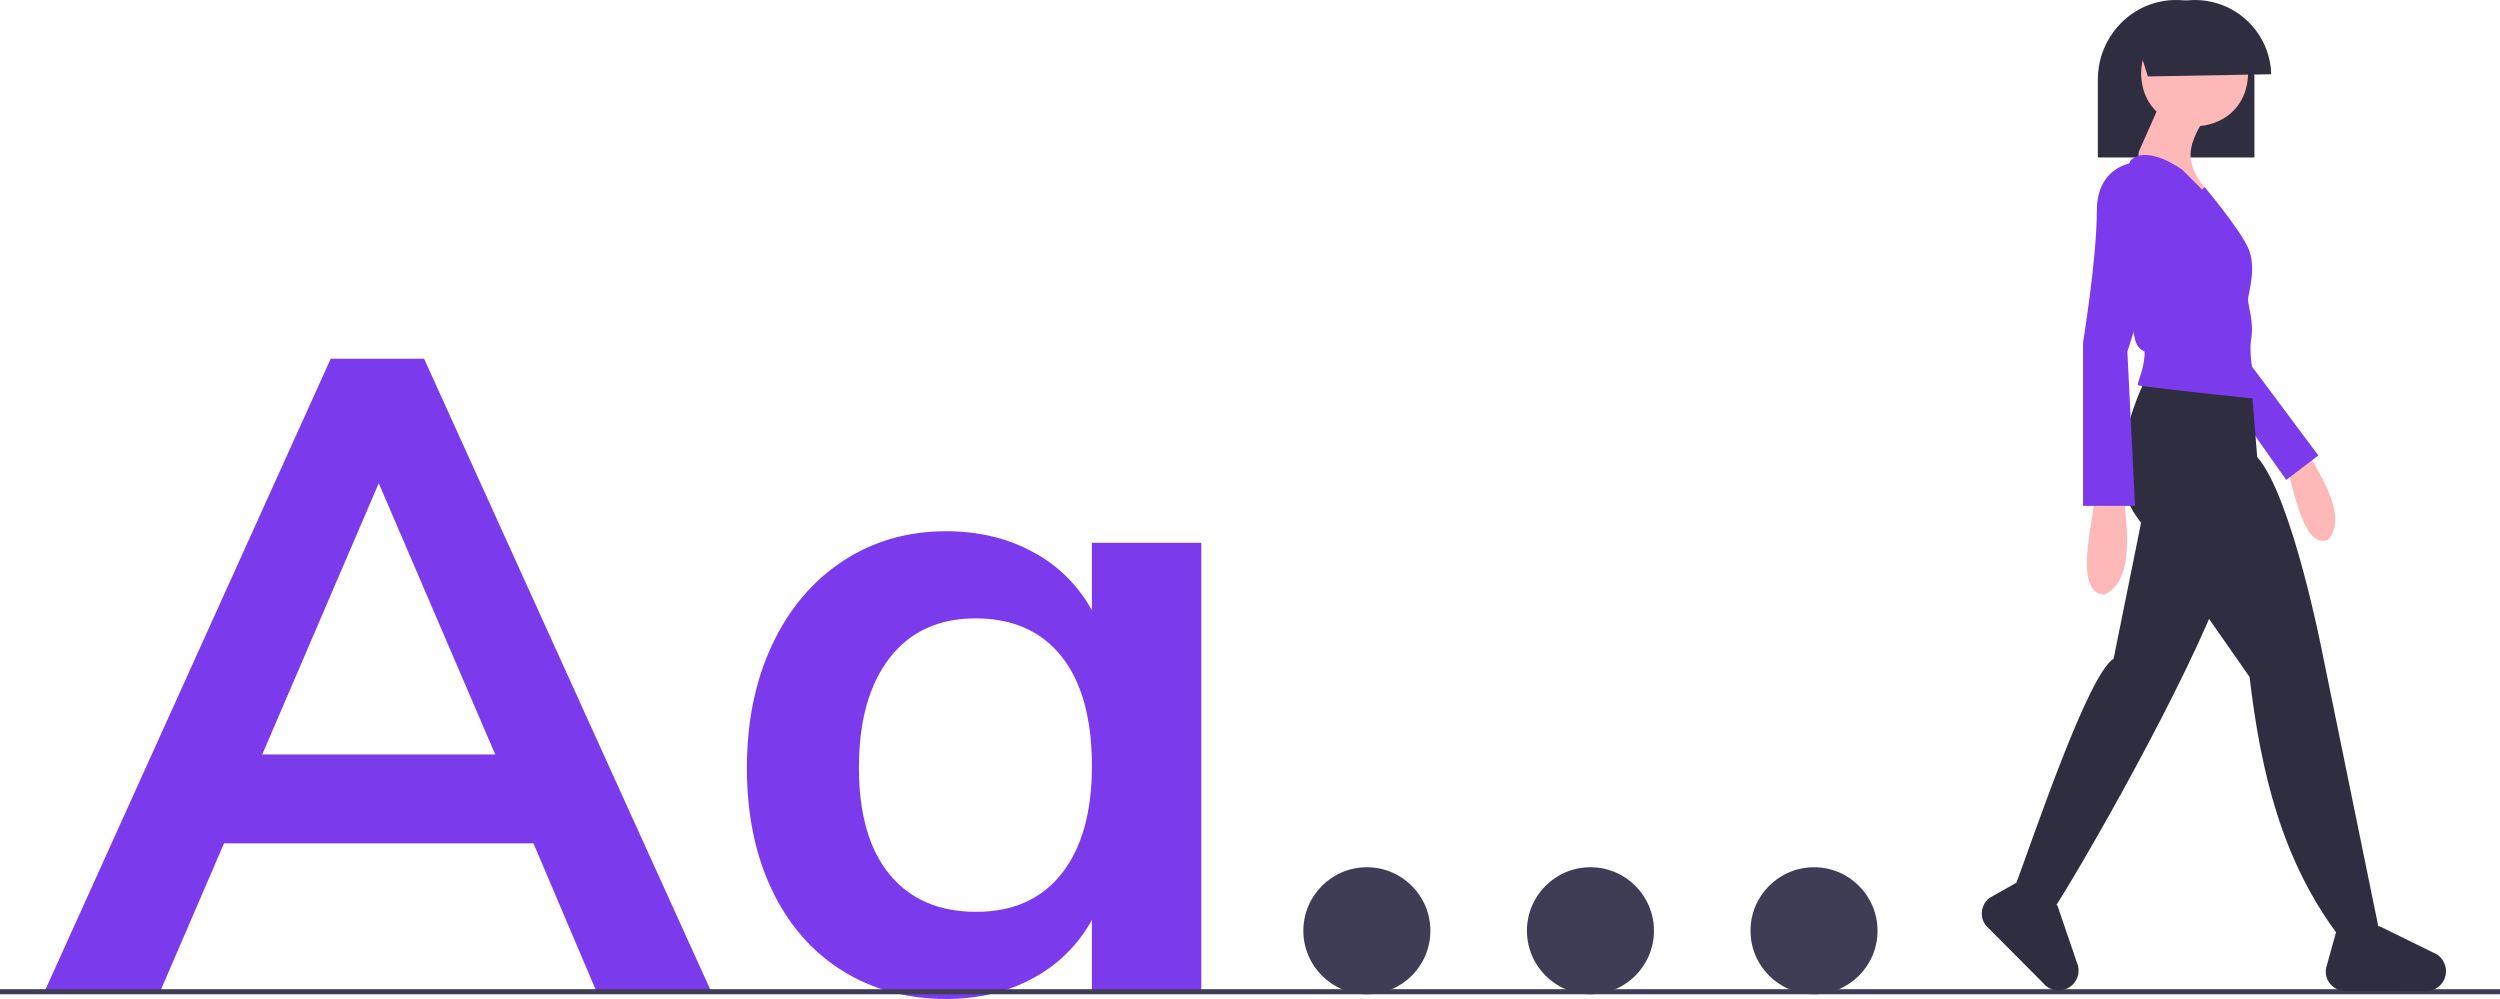
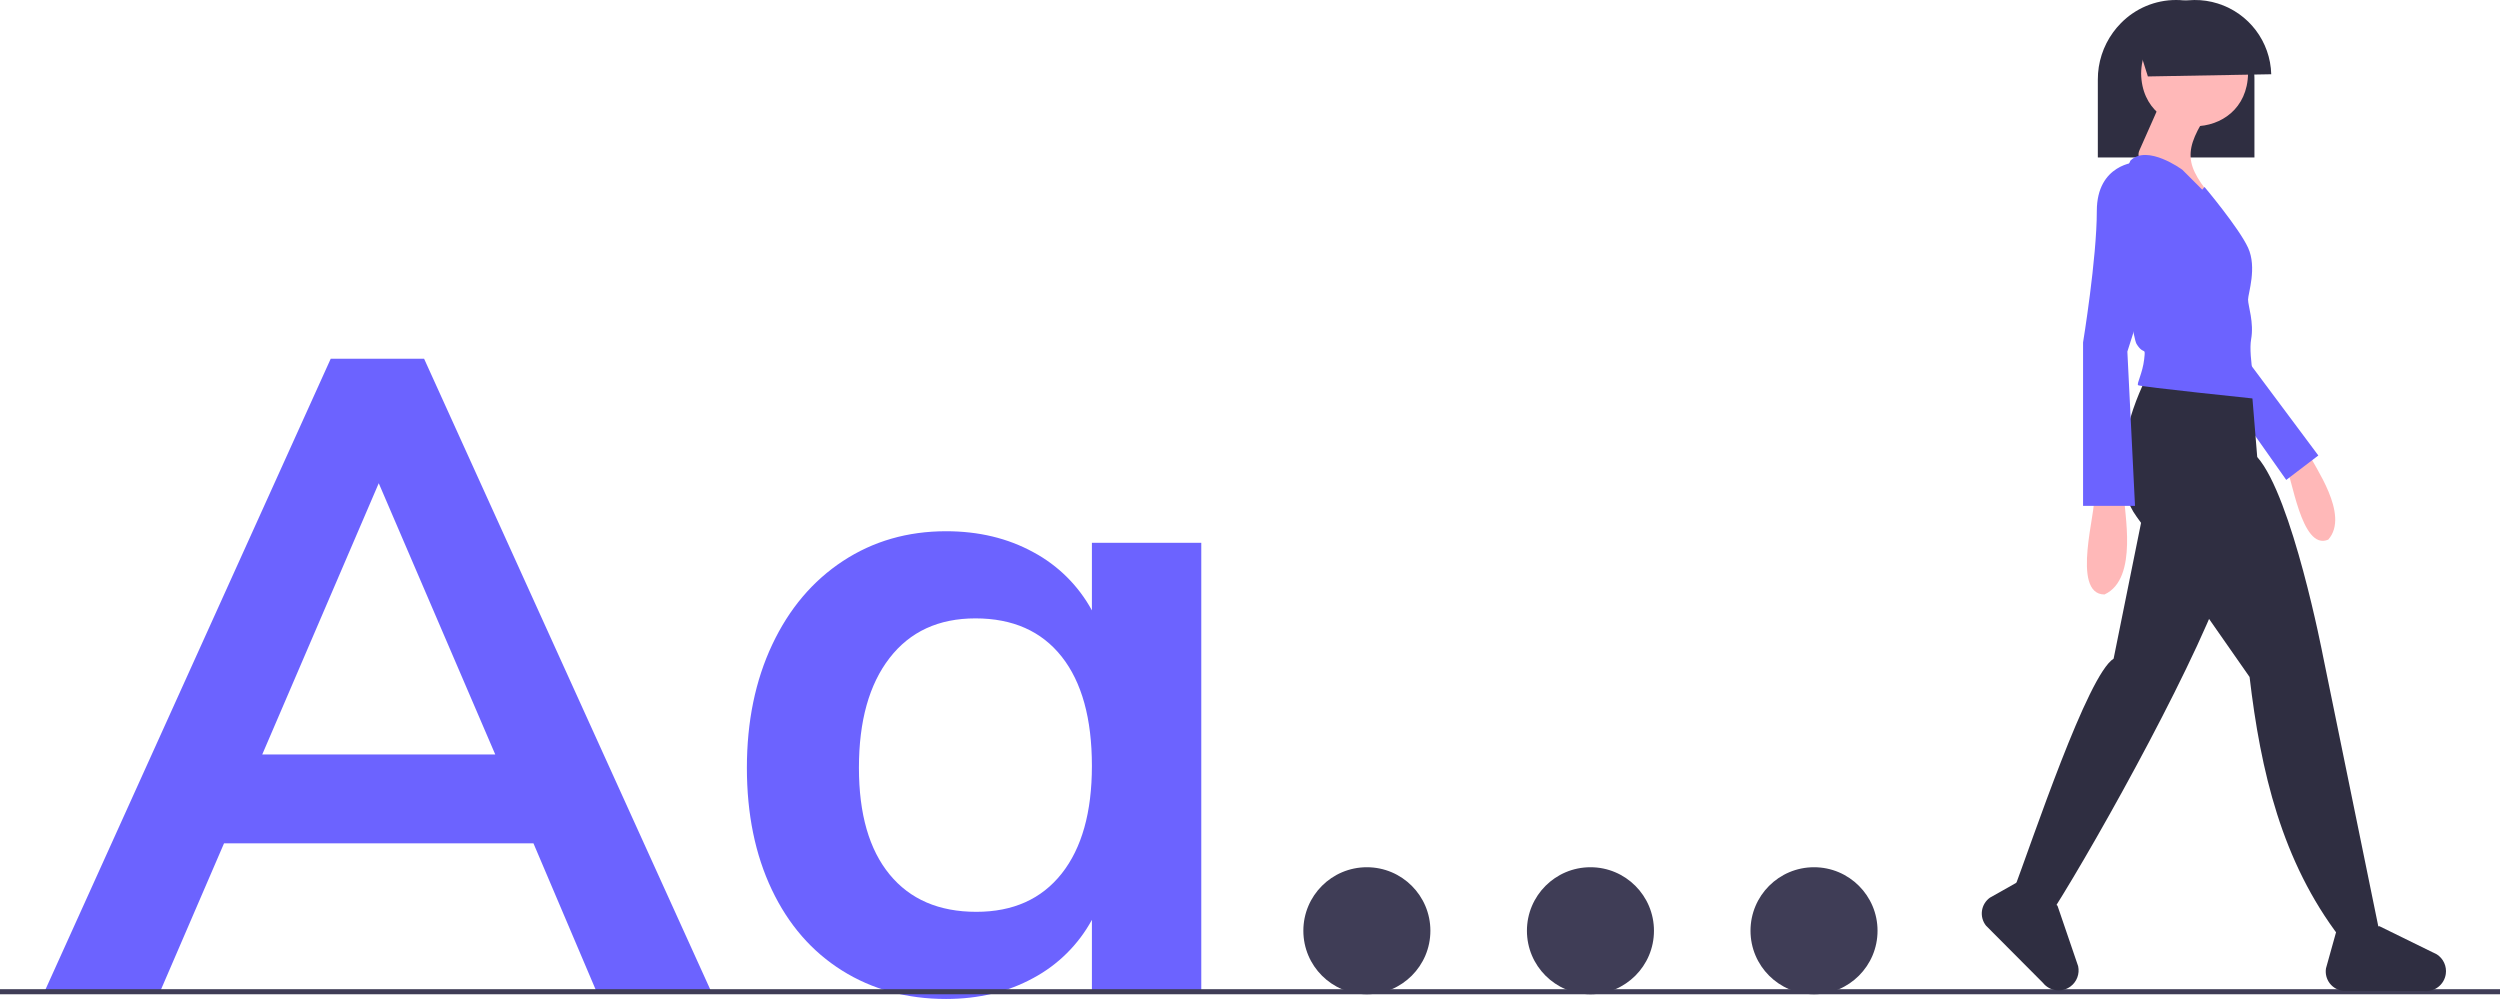
<svg xmlns="http://www.w3.org/2000/svg" id="a728da0d-a6bd-48cc-8386-3b36fd525f7c" data-name="Layer 1" width="984" height="393.195" viewBox="0 0 984 393.195">
  <path d="M933.705,315.373h61.642V284.723c0-.275-.004-.544-.009-.829a30.876,30.876,0,0,0-30.81-30.492,30.375,30.375,0,0,0-21.789,9.169,30.944,30.944,0,0,0-3.03,3.579,31.389,31.389,0,0,0-6.004,18.573Z" transform="translate(-108 -253.4024)" fill="#2f2e41" />
  <circle cx="538" cy="366.344" r="25" fill="#3f3d56" />
  <circle cx="626" cy="366.344" r="25" fill="#3f3d56" />
  <circle cx="714" cy="366.344" r="25" fill="#3f3d56" />
-   <path d="M317.974,585.348H196.174l-25.2,58.45h-45.5l112.7-249.2h36.75L387.975,643.798H342.824Zm-15.05-35-45.85-106.75-45.85,106.75Z" transform="translate(-108 -253.4024)" fill="#7c3aed" />
-   <path d="M580.824,467.048v176.75H537.774V615.447A56.802,56.802,0,0,1,514.675,638.373q-15.053,8.219-34.3,8.225-23.101,0-40.95-11.199-17.851-11.197-27.65-31.851-9.803-20.647-9.8-47.95,0-27.299,9.975-48.475,9.976-21.173,27.825-32.9Q457.625,462.501,480.375,462.498q19.244,0,34.3,8.225a56.831,56.831,0,0,1,23.1,22.926V467.048ZM525.875,597.248q11.895-15.044,11.899-42.35,0-27.999-11.899-43.051-11.903-15.044-33.95-15.05-21.706,0-33.775,15.575-12.075,15.577-12.075,43.225,0,27.3,12.075,42,12.075,14.701,34.125,14.7Q513.972,612.298,525.875,597.248Z" transform="translate(-108 -253.4024)" fill="#7c3aed" />
+   <path d="M317.974,585.348H196.174l-25.2,58.45h-45.5l112.7-249.2h36.75L387.975,643.798H342.824Zm-15.05-35-45.85-106.75-45.85,106.75Z" transform="translate(-108 -253.4024)" fill="#6c63ff" />
+   <path d="M580.824,467.048v176.75H537.774V615.447A56.802,56.802,0,0,1,514.675,638.373q-15.053,8.219-34.3,8.225-23.101,0-40.95-11.199-17.851-11.197-27.65-31.851-9.803-20.647-9.8-47.95,0-27.299,9.975-48.475,9.976-21.173,27.825-32.9Q457.625,462.501,480.375,462.498q19.244,0,34.3,8.225a56.831,56.831,0,0,1,23.1,22.926V467.048ZM525.875,597.248q11.895-15.044,11.899-42.35,0-27.999-11.899-43.051-11.903-15.044-33.95-15.05-21.706,0-33.775,15.575-12.075,15.577-12.075,43.225,0,27.3,12.075,42,12.075,14.701,34.125,14.7Q513.972,612.298,525.875,597.248Z" transform="translate(-108 -253.4024)" fill="#6c63ff" />
  <rect y="389.344" width="984" height="2" fill="#3f3d56" />
  <path d="M1007.615,437.078c2.386,2.513,6.022,33.414,16.785,28.718,8.694-9.818-5.919-29.321-7.408-33.461Z" transform="translate(-108 -253.4024)" fill="#ffb8b8" />
-   <polygon points="886.038 143.797 912.495 179.274 899.868 188.895 881.227 162.437 886.038 143.797" fill="#7c3aed" />
+   <polygon points="886.038 143.797 912.495 179.274 899.868 188.895 881.227 162.437 886.038 143.797" fill="#6c63ff" />
  <path d="M952.548,402.611s-18.039,34.274-3.608,54.117,44.496,63.136,44.496,63.136c4.363,37.152,12.678,72.551,35.563,102.538l15.148-4.153L1022.299,511.446s-12.026-62.535-25.856-78.169L994,403.402Z" transform="translate(-108 -253.4024)" fill="#2f2e41" />
  <path d="M951.947,453.12l-12.026,59.529C929.663,519.091,908.338,583.187,900,605.402l16.268,6.049c17.936-28.326,59.263-102.697,68.751-134.279Z" transform="translate(-108 -253.4024)" fill="#2f2e41" />
  <path d="M992.835,282.351c-.472,27.664-41.623,27.66-42.091-.001C951.217,254.687,992.367,254.691,992.835,282.351Z" transform="translate(-108 -253.4024)" fill="#ffb8b8" />
  <path d="M977.803,296.782c-10.629,15.937-10.344,21.458,2.405,36.078l-19.242-13.83s-13.83,0-10.823-6.614,9.019-20.444,9.019-20.444Z" transform="translate(-108 -253.4024)" fill="#ffb8b8" />
-   <path d="M966.979,320.233s-13.83-10.222-20.444-3.608c-6.574,12.59.04,67.749,2.403,72.156,3.009,4.81,3.61.601,3.009,6.013s-3.006,9.621-2.405,10.222,46.901,5.412,46.901,5.412-3.608-16.836-2.405-23.451-1.203-13.229-1.203-15.634,3.608-12.627,0-20.444-17.124-23.895-17.124-23.895l-.915,1.045Z" transform="translate(-108 -253.4024)" fill="#7c3aed" />
+   <path d="M966.979,320.233s-13.83-10.222-20.444-3.608c-6.574,12.59.04,67.749,2.403,72.156,3.009,4.81,3.61.601,3.009,6.013s-3.006,9.621-2.405,10.222,46.901,5.412,46.901,5.412-3.608-16.836-2.405-23.451-1.203-13.229-1.203-15.634,3.608-12.627,0-20.444-17.124-23.895-17.124-23.895l-.915,1.045Z" transform="translate(-108 -253.4024)" fill="#6c63ff" />
  <path d="M932.104,449.513c1.328,3.742-9.247,37.79,4.208,37.883,13.673-6.233,7.45-33.456,7.818-38.484Z" transform="translate(-108 -253.4024)" fill="#ffb8b8" />
-   <path d="M948.94,317.227s-15.634.601-15.634,19.242-5.412,51.712-5.412,51.712V452.519h20.444l-3.006-60.731L957.96,352.102S974.195,326.847,948.94,317.227Z" transform="translate(-108 -253.4024)" fill="#7c3aed" />
+   <path d="M948.94,317.227s-15.634.601-15.634,19.242-5.412,51.712-5.412,51.712V452.519h20.444l-3.006-60.731L957.96,352.102S974.195,326.847,948.94,317.227Z" transform="translate(-108 -253.4024)" fill="#6c63ff" />
  <path d="M1070.664,636.76h0a7.868,7.868,0,0,0-3.521-7.717l-22.583-11.083-17.026,2.149-4.021,14.416a7.672,7.672,0,0,0,6.711,8.877l31.771.069A7.868,7.868,0,0,0,1070.664,636.76Z" transform="translate(-108 -253.4024)" fill="#2f2e41" />
  <path d="M922.994,641.647h0a7.868,7.868,0,0,0,2.967-7.946l-8.132-23.805L904.27,599.376l-13.037,7.35a7.672,7.672,0,0,0-1.531,11.022l22.416,22.515A7.868,7.868,0,0,0,922.994,641.647Z" transform="translate(-108 -253.4024)" fill="#2f2e41" />
  <path d="M947.787,265.622l5.616,17.868,48.556-.863a30.016,30.016,0,0,0-54.172-17.005Z" transform="translate(-108 -253.4024)" fill="#2f2e41" />
</svg>
